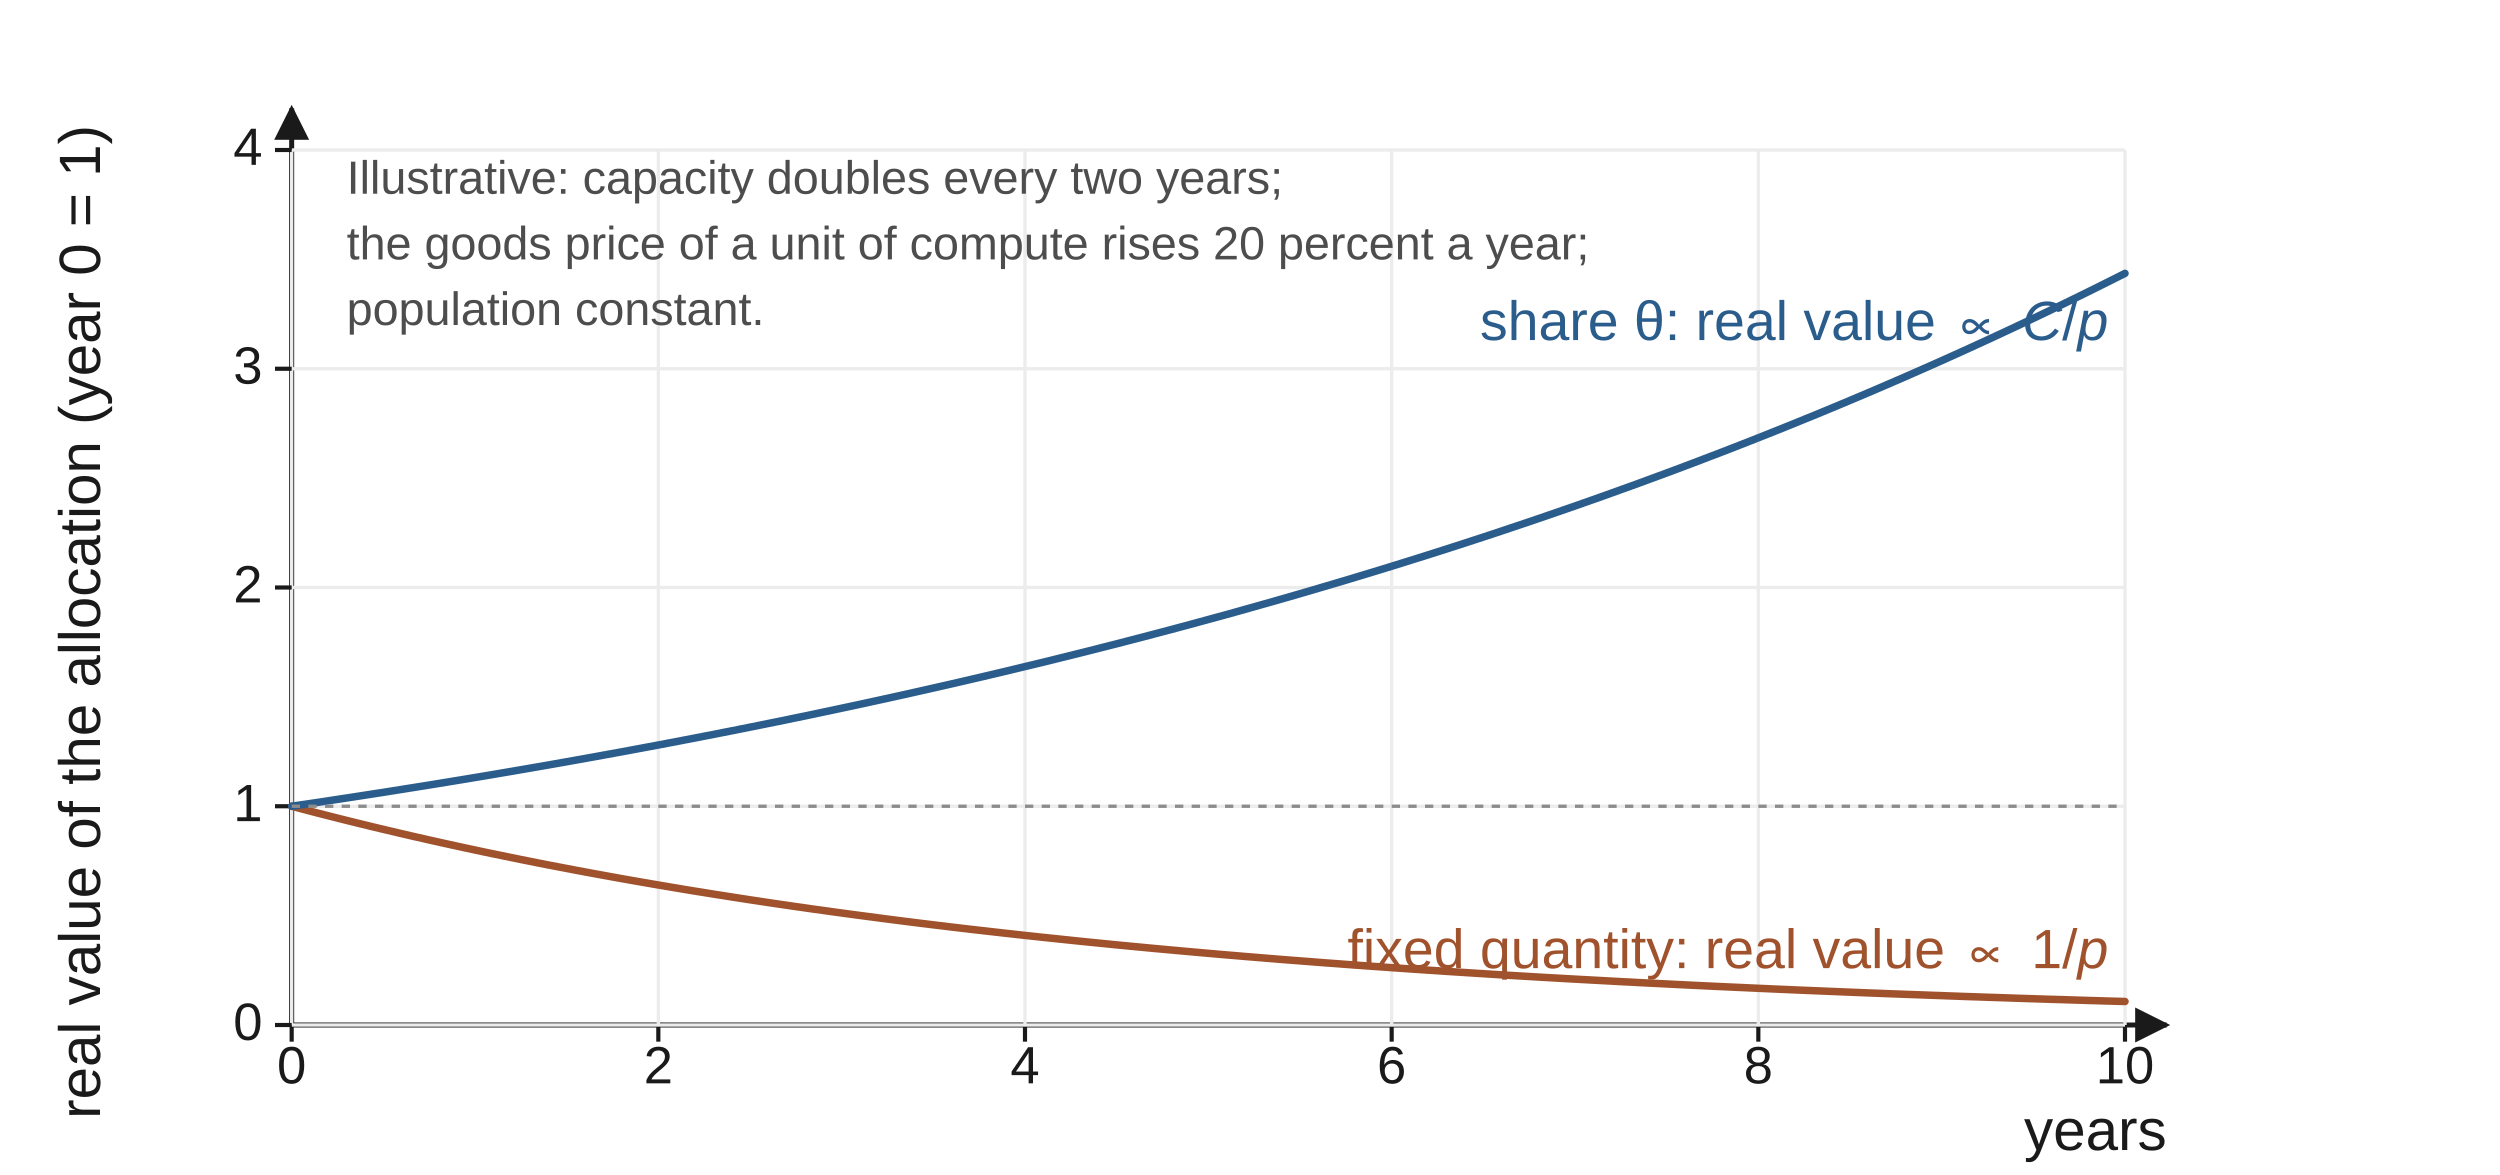
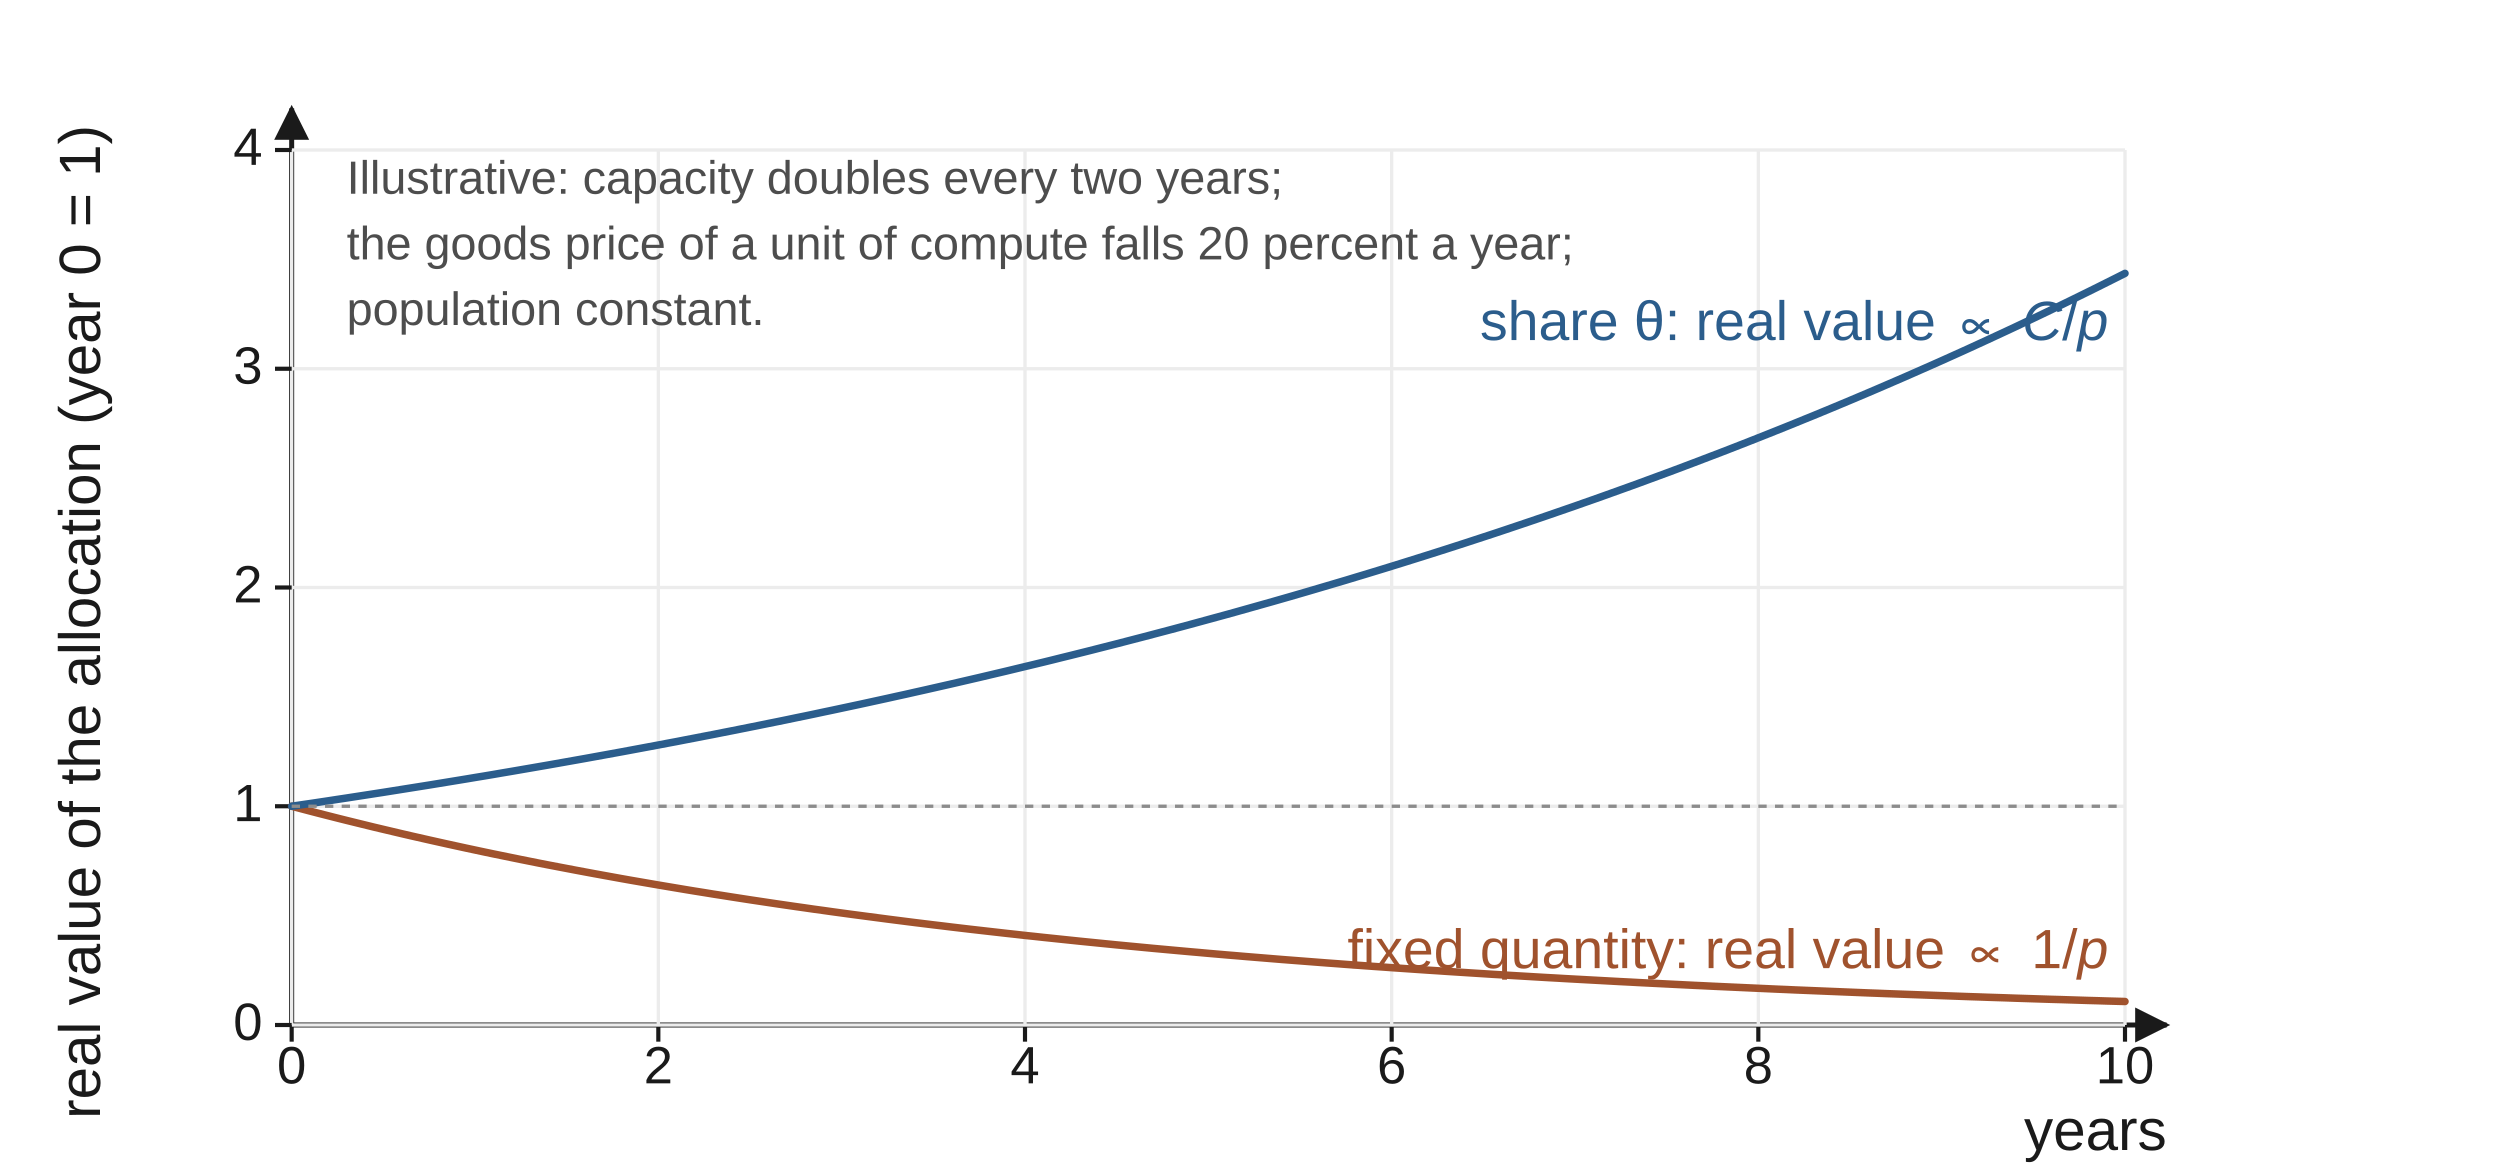
<svg xmlns="http://www.w3.org/2000/svg" width="6in" height="2.82in" viewBox="0 0 600 282" role="img" aria-labelledby="t d">
  <defs>
    <marker id="arrow" viewBox="0 0 10 10" refX="9" refY="5" markerWidth="7" markerHeight="7" orient="auto-start-reverse">
      <path d="M 0 0 L 10 5 L 0 10 z" fill="#1a1a1a" />
    </marker>
    <marker id="arrow-accent" viewBox="0 0 10 10" refX="9" refY="5" markerWidth="7" markerHeight="7" orient="auto-start-reverse">
      <path d="M 0 0 L 10 5 L 0 10 z" fill="#2b5d8c" />
    </marker>
    <marker id="arrow-warn" viewBox="0 0 10 10" refX="9" refY="5" markerWidth="7" markerHeight="7" orient="auto-start-reverse">
      <path d="M 0 0 L 10 5 L 0 10 z" fill="#a0522d" />
    </marker>
    <marker id="arrow-mid" viewBox="0 0 10 10" refX="9" refY="5" markerWidth="7" markerHeight="7" orient="auto-start-reverse">
      <path d="M 0 0 L 10 5 L 0 10 z" fill="#8c8c8c" />
    </marker>
    <marker id="dot" viewBox="0 0 10 10" refX="5" refY="5" markerWidth="5" markerHeight="5">
      <circle cx="5" cy="5" r="4" fill="#1a1a1a" />
    </marker>
    <pattern id="hatch" patternUnits="userSpaceOnUse" width="6" height="6" patternTransform="rotate(45)">
      <line x1="0" y1="0" x2="0" y2="6" stroke="#8c8c8c" stroke-width="1" />
    </pattern>
    <pattern id="hatch-accent" patternUnits="userSpaceOnUse" width="6" height="6" patternTransform="rotate(45)">
      <line x1="0" y1="0" x2="0" y2="6" stroke="#2b5d8c" stroke-width="1" />
    </pattern>
  </defs>
  <rect x="0" y="0" width="600" height="282" fill="#ffffff" />
  <line x1="70" y1="246" x2="520" y2="246" stroke="#1a1a1a" stroke-width="1.2" stroke-linecap="butt" marker-end="url(#arrow)" />
  <line x1="70" y1="246" x2="70" y2="26" stroke="#1a1a1a" stroke-width="1.2" stroke-linecap="butt" marker-end="url(#arrow)" />
  <line x1="70" y1="246" x2="70" y2="36" stroke="#ececec" stroke-width="0.8" stroke-linecap="butt" />
  <line x1="70" y1="246" x2="70" y2="250" stroke="#1a1a1a" stroke-width="1" stroke-linecap="butt" />
  <text x="70" y="260" font-family="Arial, Helvetica, 'Liberation Sans', sans-serif" font-size="12.6" text-anchor="middle" font-weight="normal" font-style="normal" fill="#1a1a1a" dominant-baseline="auto">0</text>
  <line x1="158" y1="246" x2="158" y2="36" stroke="#ececec" stroke-width="0.8" stroke-linecap="butt" />
  <line x1="158" y1="246" x2="158" y2="250" stroke="#1a1a1a" stroke-width="1" stroke-linecap="butt" />
  <text x="158" y="260" font-family="Arial, Helvetica, 'Liberation Sans', sans-serif" font-size="12.6" text-anchor="middle" font-weight="normal" font-style="normal" fill="#1a1a1a" dominant-baseline="auto">2</text>
  <line x1="246" y1="246" x2="246" y2="36" stroke="#ececec" stroke-width="0.8" stroke-linecap="butt" />
  <line x1="246" y1="246" x2="246" y2="250" stroke="#1a1a1a" stroke-width="1" stroke-linecap="butt" />
  <text x="246" y="260" font-family="Arial, Helvetica, 'Liberation Sans', sans-serif" font-size="12.6" text-anchor="middle" font-weight="normal" font-style="normal" fill="#1a1a1a" dominant-baseline="auto">4</text>
  <line x1="334" y1="246" x2="334" y2="36" stroke="#ececec" stroke-width="0.8" stroke-linecap="butt" />
  <line x1="334" y1="246" x2="334" y2="250" stroke="#1a1a1a" stroke-width="1" stroke-linecap="butt" />
  <text x="334" y="260" font-family="Arial, Helvetica, 'Liberation Sans', sans-serif" font-size="12.6" text-anchor="middle" font-weight="normal" font-style="normal" fill="#1a1a1a" dominant-baseline="auto">6</text>
  <line x1="422" y1="246" x2="422" y2="36" stroke="#ececec" stroke-width="0.8" stroke-linecap="butt" />
  <line x1="422" y1="246" x2="422" y2="250" stroke="#1a1a1a" stroke-width="1" stroke-linecap="butt" />
  <text x="422" y="260" font-family="Arial, Helvetica, 'Liberation Sans', sans-serif" font-size="12.6" text-anchor="middle" font-weight="normal" font-style="normal" fill="#1a1a1a" dominant-baseline="auto">8</text>
  <line x1="510" y1="246" x2="510" y2="36" stroke="#ececec" stroke-width="0.8" stroke-linecap="butt" />
  <line x1="510" y1="246" x2="510" y2="250" stroke="#1a1a1a" stroke-width="1" stroke-linecap="butt" />
  <text x="510" y="260" font-family="Arial, Helvetica, 'Liberation Sans', sans-serif" font-size="12.6" text-anchor="middle" font-weight="normal" font-style="normal" fill="#1a1a1a" dominant-baseline="auto">10</text>
  <line x1="70" y1="246" x2="510" y2="246" stroke="#ececec" stroke-width="0.8" stroke-linecap="butt" />
  <line x1="66" y1="246" x2="70" y2="246" stroke="#1a1a1a" stroke-width="1" stroke-linecap="butt" />
  <text x="63" y="246" font-family="Arial, Helvetica, 'Liberation Sans', sans-serif" font-size="12.6" text-anchor="end" font-weight="normal" font-style="normal" fill="#1a1a1a" dominant-baseline="middle">0</text>
  <line x1="70" y1="193.5" x2="510" y2="193.5" stroke="#ececec" stroke-width="0.8" stroke-linecap="butt" />
  <line x1="66" y1="193.5" x2="70" y2="193.5" stroke="#1a1a1a" stroke-width="1" stroke-linecap="butt" />
  <text x="63" y="193.5" font-family="Arial, Helvetica, 'Liberation Sans', sans-serif" font-size="12.6" text-anchor="end" font-weight="normal" font-style="normal" fill="#1a1a1a" dominant-baseline="middle">1</text>
  <line x1="70" y1="141" x2="510" y2="141" stroke="#ececec" stroke-width="0.8" stroke-linecap="butt" />
  <line x1="66" y1="141" x2="70" y2="141" stroke="#1a1a1a" stroke-width="1" stroke-linecap="butt" />
  <text x="63" y="141" font-family="Arial, Helvetica, 'Liberation Sans', sans-serif" font-size="12.6" text-anchor="end" font-weight="normal" font-style="normal" fill="#1a1a1a" dominant-baseline="middle">2</text>
  <line x1="70" y1="88.5" x2="510" y2="88.5" stroke="#ececec" stroke-width="0.8" stroke-linecap="butt" />
  <line x1="66" y1="88.5" x2="70" y2="88.5" stroke="#1a1a1a" stroke-width="1" stroke-linecap="butt" />
  <text x="63" y="88.5" font-family="Arial, Helvetica, 'Liberation Sans', sans-serif" font-size="12.6" text-anchor="end" font-weight="normal" font-style="normal" fill="#1a1a1a" dominant-baseline="middle">3</text>
  <line x1="70" y1="36" x2="510" y2="36" stroke="#ececec" stroke-width="0.8" stroke-linecap="butt" />
  <line x1="66" y1="36" x2="70" y2="36" stroke="#1a1a1a" stroke-width="1" stroke-linecap="butt" />
  <text x="63" y="36" font-family="Arial, Helvetica, 'Liberation Sans', sans-serif" font-size="12.6" text-anchor="end" font-weight="normal" font-style="normal" fill="#1a1a1a" dominant-baseline="middle">4</text>
  <text x="520" y="276" font-family="Arial, Helvetica, 'Liberation Sans', sans-serif" font-size="14" text-anchor="end" font-weight="normal" font-style="normal" fill="#1a1a1a" dominant-baseline="auto">years</text>
  <text x="24" y="30" font-family="Arial, Helvetica, 'Liberation Sans', sans-serif" font-size="14" text-anchor="end" font-weight="normal" font-style="normal" fill="#1a1a1a" dominant-baseline="auto" transform="rotate(-90 24 30)">real value of the allocation (year 0 = 1)</text>
  <path d="M 70 193.5 L 72.2 194.08 L 74.4 194.66 L 76.6 195.23 L 78.8 195.79 L 81 196.35 L 83.2 196.9 L 85.4 197.44 L 87.6 197.98 L 89.8 198.52 L 92 199.04 L 94.2 199.56 L 96.4 200.08 L 98.6 200.59 L 100.8 201.09 L 103 201.59 L 105.2 202.08 L 107.4 202.57 L 109.6 203.05 L 111.8 203.53 L 114 204 L 116.2 204.47 L 118.4 204.93 L 120.6 205.38 L 122.8 205.83 L 125 206.28 L 127.2 206.72 L 129.4 207.16 L 131.6 207.59 L 133.8 208.01 L 136 208.43 L 138.2 208.85 L 140.4 209.26 L 142.6 209.67 L 144.8 210.07 L 147 210.47 L 149.2 210.87 L 151.4 211.26 L 153.6 211.64 L 155.8 212.02 L 158 212.4 L 160.2 212.77 L 162.4 213.14 L 164.6 213.51 L 166.8 213.87 L 169 214.22 L 171.2 214.58 L 173.4 214.92 L 175.6 215.27 L 177.8 215.61 L 180 215.95 L 182.2 216.28 L 184.4 216.61 L 186.6 216.94 L 188.8 217.26 L 191 217.58 L 193.2 217.89 L 195.4 218.21 L 197.6 218.51 L 199.8 218.82 L 202 219.12 L 204.2 219.42 L 206.4 219.71 L 208.6 220 L 210.8 220.29 L 213 220.58 L 215.2 220.86 L 217.4 221.14 L 219.6 221.42 L 221.8 221.69 L 224 221.96 L 226.2 222.22 L 228.4 222.49 L 230.6 222.75 L 232.8 223.01 L 235 223.26 L 237.2 223.51 L 239.4 223.76 L 241.6 224.01 L 243.8 224.25 L 246 224.5 L 248.2 224.73 L 250.4 224.97 L 252.6 225.2 L 254.8 225.43 L 257 225.66 L 259.2 225.89 L 261.4 226.11 L 263.6 226.33 L 265.8 226.55 L 268 226.77 L 270.2 226.98 L 272.4 227.19 L 274.6 227.4 L 276.8 227.61 L 279 227.81 L 281.2 228.01 L 283.4 228.21 L 285.6 228.41 L 287.8 228.6 L 290 228.8 L 292.2 228.99 L 294.4 229.18 L 296.6 229.36 L 298.8 229.55 L 301 229.73 L 303.2 229.91 L 305.4 230.09 L 307.6 230.27 L 309.8 230.44 L 312 230.61 L 314.2 230.78 L 316.4 230.95 L 318.6 231.12 L 320.8 231.28 L 323 231.45 L 325.2 231.61 L 327.4 231.77 L 329.6 231.93 L 331.8 232.08 L 334 232.24 L 336.2 232.39 L 338.4 232.54 L 340.6 232.69 L 342.8 232.84 L 345 232.98 L 347.2 233.13 L 349.4 233.27 L 351.6 233.41 L 353.8 233.55 L 356 233.69 L 358.2 233.83 L 360.4 233.96 L 362.6 234.1 L 364.8 234.23 L 367 234.36 L 369.2 234.49 L 371.4 234.62 L 373.6 234.74 L 375.8 234.87 L 378 234.99 L 380.2 235.11 L 382.4 235.23 L 384.6 235.35 L 386.8 235.47 L 389 235.59 L 391.2 235.7 L 393.4 235.82 L 395.6 235.93 L 397.8 236.04 L 400 236.15 L 402.2 236.26 L 404.4 236.37 L 406.6 236.48 L 408.8 236.58 L 411 236.69 L 413.2 236.79 L 415.4 236.89 L 417.6 236.99 L 419.8 237.09 L 422 237.19 L 424.2 237.29 L 426.4 237.39 L 428.6 237.48 L 430.8 237.58 L 433 237.67 L 435.2 237.76 L 437.4 237.85 L 439.6 237.94 L 441.8 238.03 L 444 238.12 L 446.2 238.21 L 448.4 238.3 L 450.6 238.38 L 452.8 238.47 L 455 238.55 L 457.2 238.63 L 459.4 238.71 L 461.6 238.79 L 463.8 238.87 L 466 238.95 L 468.2 239.03 L 470.4 239.11 L 472.6 239.19 L 474.8 239.26 L 477 239.34 L 479.2 239.41 L 481.4 239.48 L 483.6 239.56 L 485.8 239.63 L 488 239.7 L 490.2 239.77 L 492.4 239.84 L 494.6 239.9 L 496.8 239.97 L 499 240.04 L 501.2 240.11 L 503.4 240.17 L 505.6 240.24 L 507.8 240.3 L 510 240.36" fill="none" stroke="#a0522d" stroke-width="1.8" stroke-linejoin="round" stroke-linecap="round" />
  <path d="M 70 193.5 L 72.2 193.17 L 74.4 192.85 L 76.6 192.52 L 78.8 192.19 L 81 191.85 L 83.2 191.52 L 85.4 191.18 L 87.6 190.84 L 89.8 190.5 L 92 190.16 L 94.2 189.81 L 96.4 189.46 L 98.6 189.11 L 100.8 188.76 L 103 188.41 L 105.2 188.05 L 107.4 187.69 L 109.6 187.33 L 111.8 186.97 L 114 186.6 L 116.2 186.24 L 118.4 185.87 L 120.6 185.49 L 122.8 185.12 L 125 184.74 L 127.2 184.36 L 129.4 183.98 L 131.6 183.6 L 133.8 183.21 L 136 182.82 L 138.2 182.43 L 140.4 182.04 L 142.6 181.64 L 144.8 181.24 L 147 180.84 L 149.2 180.44 L 151.4 180.03 L 153.6 179.62 L 155.8 179.21 L 158 178.8 L 160.2 178.38 L 162.4 177.97 L 164.6 177.54 L 166.8 177.12 L 169 176.69 L 171.2 176.27 L 173.4 175.83 L 175.6 175.4 L 177.8 174.96 L 180 174.52 L 182.2 174.08 L 184.4 173.63 L 186.6 173.19 L 188.8 172.74 L 191 172.28 L 193.2 171.83 L 195.4 171.37 L 197.6 170.9 L 199.8 170.44 L 202 169.97 L 204.2 169.5 L 206.4 169.03 L 208.6 168.55 L 210.8 168.07 L 213 167.59 L 215.2 167.1 L 217.4 166.62 L 219.6 166.12 L 221.8 165.63 L 224 165.13 L 226.2 164.63 L 228.4 164.13 L 230.6 163.62 L 232.8 163.11 L 235 162.6 L 237.2 162.08 L 239.4 161.56 L 241.6 161.04 L 243.8 160.51 L 246 159.98 L 248.2 159.45 L 250.4 158.92 L 252.6 158.38 L 254.8 157.83 L 257 157.29 L 259.2 156.74 L 261.4 156.19 L 263.6 155.63 L 265.8 155.07 L 268 154.51 L 270.2 153.94 L 272.4 153.37 L 274.6 152.8 L 276.8 152.22 L 279 151.64 L 281.2 151.06 L 283.4 150.47 L 285.6 149.88 L 287.8 149.28 L 290 148.68 L 292.2 148.08 L 294.4 147.48 L 296.6 146.87 L 298.8 146.25 L 301 145.63 L 303.2 145.01 L 305.4 144.39 L 307.6 143.76 L 309.8 143.13 L 312 142.49 L 314.2 141.85 L 316.4 141.2 L 318.6 140.55 L 320.8 139.9 L 323 139.25 L 325.2 138.58 L 327.4 137.92 L 329.6 137.25 L 331.8 136.58 L 334 135.9 L 336.2 135.22 L 338.4 134.53 L 340.6 133.84 L 342.8 133.15 L 345 132.45 L 347.2 131.75 L 349.4 131.04 L 351.6 130.33 L 353.8 129.61 L 356 128.89 L 358.2 128.17 L 360.4 127.44 L 362.6 126.7 L 364.8 125.96 L 367 125.22 L 369.2 124.47 L 371.4 123.72 L 373.6 122.96 L 375.8 122.2 L 378 121.44 L 380.2 120.66 L 382.4 119.89 L 384.6 119.11 L 386.8 118.32 L 389 117.53 L 391.2 116.74 L 393.4 115.94 L 395.6 115.13 L 397.8 114.32 L 400 113.51 L 402.2 112.69 L 404.4 111.86 L 406.6 111.03 L 408.8 110.19 L 411 109.35 L 413.2 108.51 L 415.4 107.66 L 417.6 106.8 L 419.8 105.94 L 422 105.07 L 424.2 104.2 L 426.4 103.32 L 428.6 102.44 L 430.8 101.55 L 433 100.65 L 435.2 99.76 L 437.4 98.85 L 439.6 97.94 L 441.8 97.02 L 444 96.1 L 446.2 95.17 L 448.4 94.24 L 450.6 93.3 L 452.8 92.35 L 455 91.4 L 457.2 90.45 L 459.4 89.48 L 461.6 88.51 L 463.8 87.54 L 466 86.56 L 468.2 85.57 L 470.4 84.58 L 472.6 83.58 L 474.8 82.57 L 477 81.56 L 479.2 80.54 L 481.4 79.52 L 483.6 78.49 L 485.8 77.45 L 488 76.41 L 490.2 75.36 L 492.4 74.3 L 494.6 73.24 L 496.8 72.17 L 499 71.09 L 501.2 70.01 L 503.4 68.92 L 505.6 67.82 L 507.8 66.72 L 510 65.61" fill="none" stroke="#2b5d8c" stroke-width="1.8" stroke-linejoin="round" stroke-linecap="round" />
  <line x1="70" y1="193.5" x2="510" y2="193.5" stroke="#8c8c8c" stroke-width="0.8" stroke-linecap="butt" stroke-dasharray="2 2" />
  <text x="506" y="81.61" font-family="Arial, Helvetica, 'Liberation Sans', sans-serif" font-size="13.3" text-anchor="end" fill="#2b5d8c" dominant-baseline="auto">share θ: real value ∝ <tspan font-style="italic">C</tspan>/<tspan font-style="italic">p</tspan>
  </text>
  <text x="506" y="232.36" font-family="Arial, Helvetica, 'Liberation Sans', sans-serif" font-size="13.3" text-anchor="end" fill="#a0522d" dominant-baseline="auto">fixed quantity: real value ∝ 1/<tspan font-style="italic">p</tspan>
  </text>
  <text x="83.2" y="46.5" font-family="Arial, Helvetica, 'Liberation Sans', sans-serif" font-size="11.2" text-anchor="start" font-weight="normal" font-style="normal" fill="#4d4d4d" dominant-baseline="auto">Illustrative: capacity doubles every two years;</text>
-   <text x="83.2" y="62.25" font-family="Arial, Helvetica, 'Liberation Sans', sans-serif" font-size="11.2" text-anchor="start" font-weight="normal" font-style="normal" fill="#4d4d4d" dominant-baseline="auto">the goods price of a unit of compute rises 20 percent a year;</text>
+   <text x="83.2" y="62.25" font-family="Arial, Helvetica, 'Liberation Sans', sans-serif" font-size="11.2" text-anchor="start" font-weight="normal" font-style="normal" fill="#4d4d4d" dominant-baseline="auto">the goods price of a unit of compute falls 20 percent a year;</text>
  <text x="83.2" y="78" font-family="Arial, Helvetica, 'Liberation Sans', sans-serif" font-size="11.2" text-anchor="start" font-weight="normal" font-style="normal" fill="#4d4d4d" dominant-baseline="auto">population constant.</text>
</svg>
